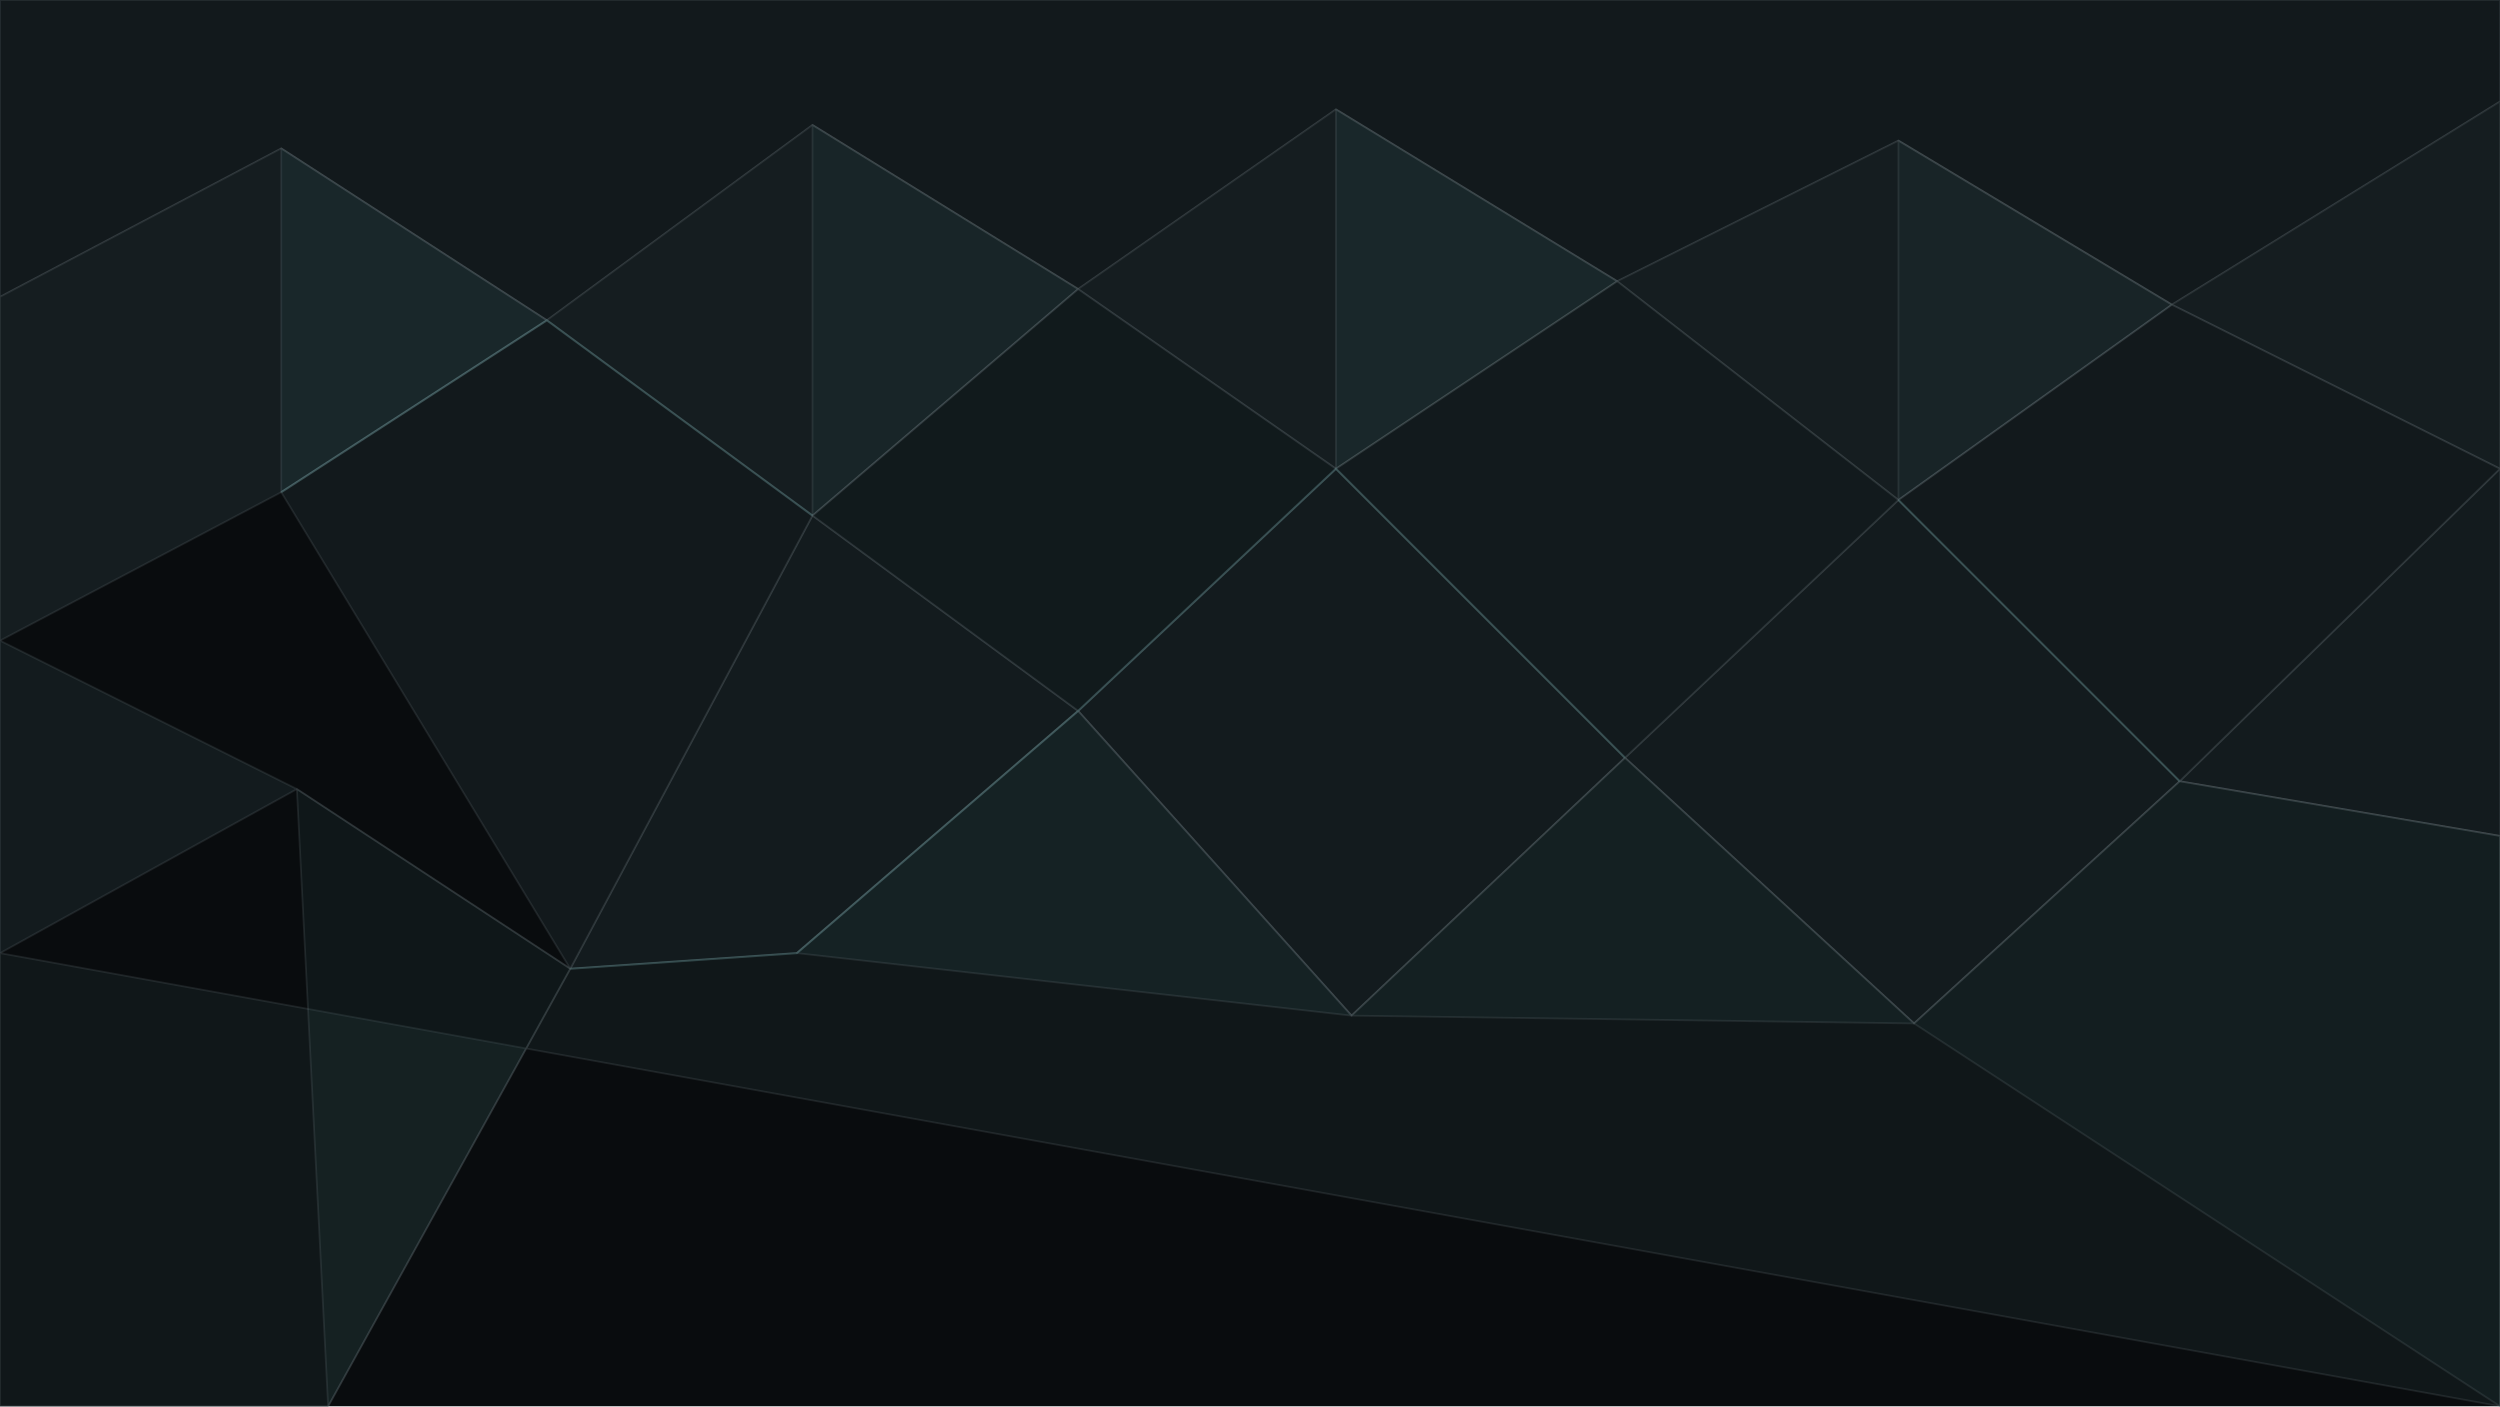
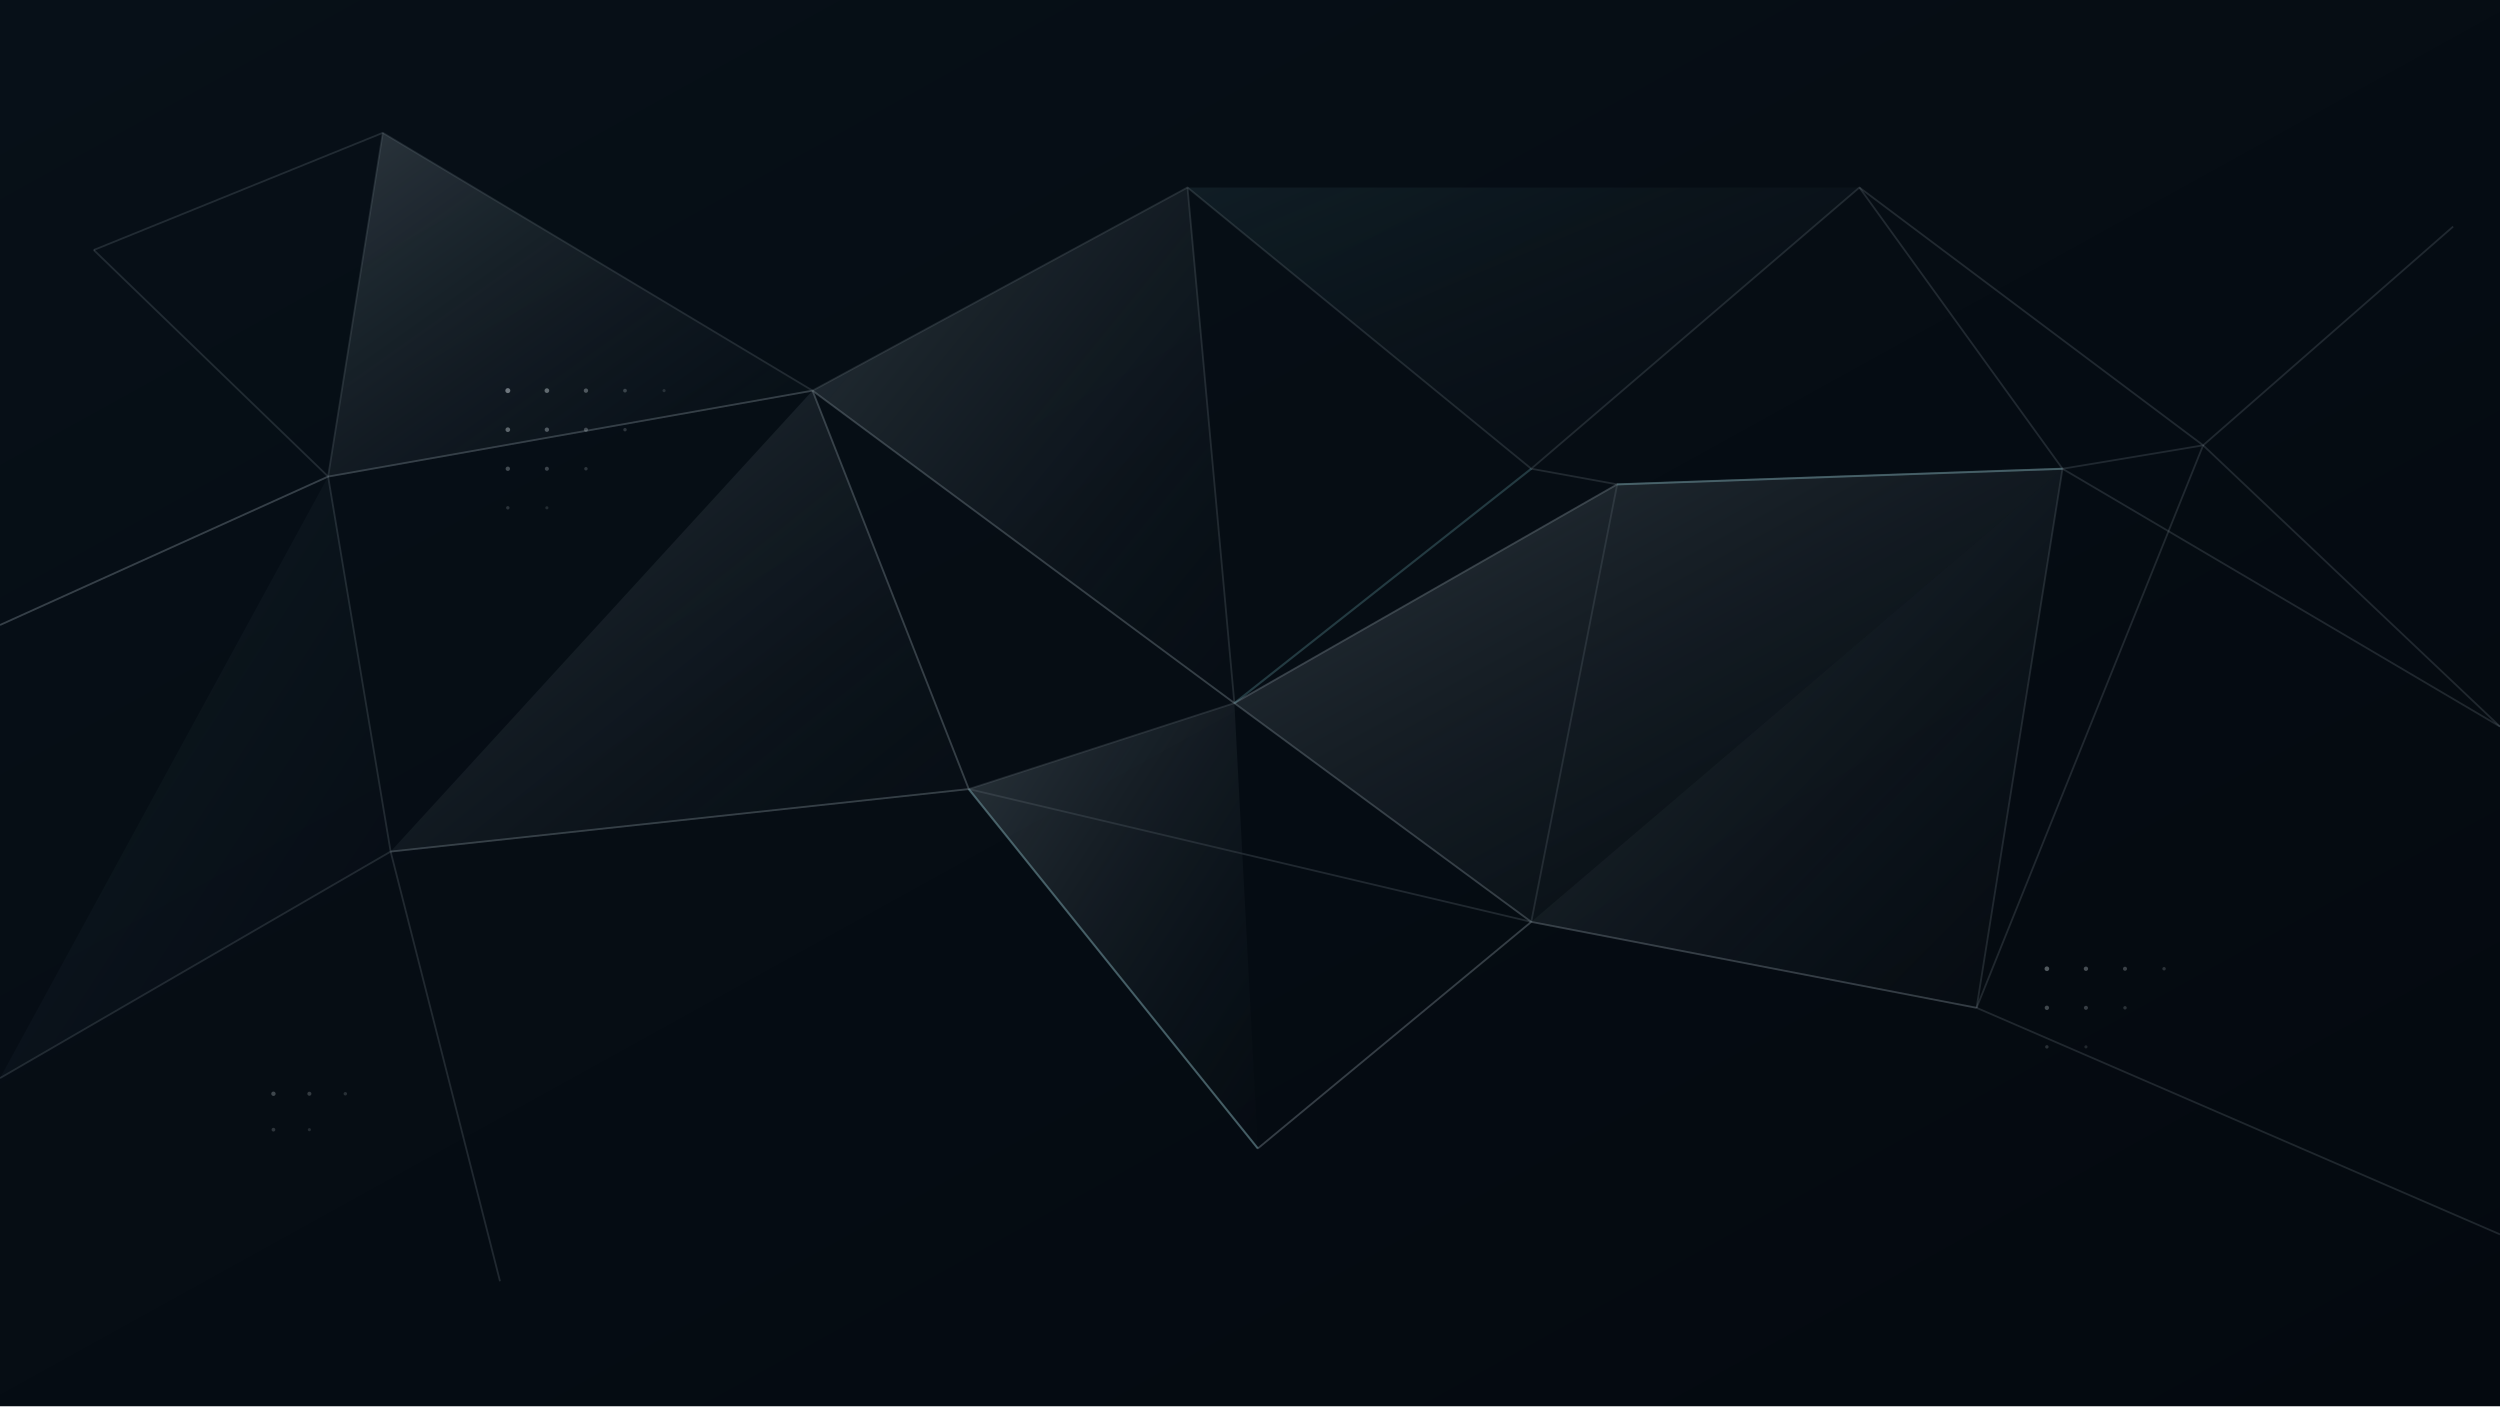
<svg xmlns="http://www.w3.org/2000/svg" viewBox="0 0 1600 900">
-   <rect width="1600" height="900" fill="#090c0e" />
-   <g stroke="#889496" stroke-opacity=".16" stroke-width="1.15" stroke-linejoin="round">
-     <path d="M0 0L0 190L180 95L350 205L520 80L690 185L855 70L1035 180L1215 90L1390 195L1600 65L1600 0Z" fill="#12191c" />
-     <path d="M0 190L0 410L180 315L350 205L520 330L690 185L855 300L1035 180L1215 320L1390 195L1600 300L1600 65L1390 195L1215 90L1035 180L855 70L690 185L520 80L350 205L180 95Z" fill="#151d20" />
-     <path d="M0 410L0 610L190 505L365 620L520 330L690 455L855 300L1040 485L1215 320L1395 500L1600 300L1600 535L1395 500L1225 655L1040 485L865 650L690 455L510 610L365 620L190 505Z" fill="#131b1e" />
-     <path d="M0 610L0 900L210 900L365 620L510 610L690 455L865 650L1040 485L1225 655L1395 500L1600 535L1600 900Z" fill="#101719" />
-     <path d="M180 95L350 205L180 315Z" fill="#31585a" fill-opacity=".18" />
-     <path d="M520 80L690 185L520 330Z" fill="#31585a" fill-opacity=".14" />
-     <path d="M855 70L1035 180L855 300Z" fill="#31585a" fill-opacity=".17" />
-     <path d="M1215 90L1390 195L1215 320Z" fill="#31585a" fill-opacity=".13" />
-     <path d="M190 505L365 620L210 900Z" fill="#31585a" fill-opacity=".15" />
-     <path d="M690 455L865 650L510 610Z" fill="#31585a" fill-opacity=".18" />
-     <path d="M1040 485L1225 655L865 650Z" fill="#31585a" fill-opacity=".14" />
-     <path d="M1395 500L1600 535L1600 900L1225 655Z" fill="#31585a" fill-opacity=".12" />
-     <path d="M350 205L520 330L365 620L180 315Z" fill="#182225" fill-opacity=".64" />
-     <path d="M690 185L855 300L690 455L520 330Z" fill="#182225" fill-opacity=".62" />
-     <path d="M1035 180L1215 320L1040 485L855 300Z" fill="#182225" fill-opacity=".66" />
-     <path d="M1390 195L1600 300L1395 500L1215 320Z" fill="#182225" fill-opacity=".60" />
+   <defs>
+     <linearGradient id="bg" x1="0" y1="0" x2="1" y2="1">
+       <stop offset="0" stop-color="#071018" />
+       <stop offset="1" stop-color="#04090f" />
+     </linearGradient>
+     <linearGradient id="a" x1="0" y1="0" x2="1" y2="1">
+       <stop offset="0" stop-color="#65737b" stop-opacity=".38" />
+       <stop offset="1" stop-color="#182128" stop-opacity=".04" />
+     </linearGradient>
+     <linearGradient id="b" x1="0" y1="0" x2="1" y2="1">
+       <stop offset="0" stop-color="#76858d" stop-opacity=".31" />
+       <stop offset="1" stop-color="#162027" stop-opacity=".04" />
+     </linearGradient>
+     <linearGradient id="c" x1="0" y1="0" x2="1" y2="1">
+       <stop offset="0" stop-color="#5c8f96" stop-opacity=".12" />
+       <stop offset="1" stop-color="#162027" stop-opacity=".02" />
+     </linearGradient>
+   </defs>
+   <rect width="1600" height="900" fill="url(#bg)" />
+   <g fill="none" stroke="#7c8a92" stroke-opacity=".23" stroke-width="1.15" stroke-linejoin="round">
+     <path d="M60 160L245 85L520 250L760 120L980 300L1190 120L1410 285L1570 145" />
+     <path d="M0 400L210 305L520 250L790 450L1035 310L1320 300L1600 465" />
+     <path d="M0 690L250 545L620 505L805 735L980 590L1265 645L1600 790" />
+     <path d="M245 85L210 305L250 545L320 820" />
+     <path d="M520 250L620 505L805 735" />
+     <path d="M760 120L790 450L980 590" />
+     <path d="M980 300L1035 310L980 590" />
+     <path d="M1190 120L1320 300L1265 645" />
+     <path d="M1410 285L1600 465" />
+     <path d="M210 305L520 250L790 450L1035 310L1320 300" />
+     <path d="M250 545L620 505L980 590L1265 645" />
+     <path d="M60 160L210 305L0 400" />
+     <path d="M790 450L620 505L520 250" />
+     <path d="M790 450L980 590L805 735" />
+     <path d="M1320 300L1410 285L1265 645" />
  </g>
-   <g fill="none" stroke="#5c9fa1" stroke-opacity=".24" stroke-width="1.35" stroke-linejoin="round">
-     <path d="M180 315L350 205L520 330" />
-     <path d="M690 455L855 300L1040 485" />
-     <path d="M1215 320L1395 500" />
-     <path d="M365 620L510 610L690 455" />
+   <g>
+     <polygon points="245,85 520,250 210,305" fill="url(#a)" />
+     <polygon points="520,250 760,120 790,450" fill="url(#b)" />
+     <polygon points="760,120 980,300 1190,120" fill="url(#c)" />
+     <polygon points="790,450 1035,310 1320,300 980,590" fill="url(#a)" />
+     <polygon points="250,545 620,505 520,250" fill="url(#b)" />
+     <polygon points="620,505 790,450 805,735" fill="url(#a)" />
+     <polygon points="980,590 1265,645 1320,300" fill="url(#b)" />
+     <polygon points="210,305 250,545 0,690" fill="url(#c)" />
+   </g>
+   <g fill="none" stroke="#6fb1b8" stroke-opacity=".28" stroke-width="1.35">
+     <path d="M620 505L805 735" />
+     <path d="M790 450L980 300" />
+     <path d="M1035 310L1320 300" />
+   </g>
+   <g fill="#c4ced3">
+     <circle cx="325" cy="250" r="1.6" opacity=".52" />
+     <circle cx="350" cy="250" r="1.5" opacity=".45" />
+     <circle cx="375" cy="250" r="1.4" opacity=".36" />
+     <circle cx="400" cy="250" r="1.2" opacity=".25" />
+     <circle cx="425" cy="250" r="1" opacity=".16" />
+     <circle cx="325" cy="275" r="1.5" opacity=".43" />
+     <circle cx="350" cy="275" r="1.4" opacity=".37" />
+     <circle cx="375" cy="275" r="1.3" opacity=".3" />
+     <circle cx="400" cy="275" r="1.1" opacity=".2" />
+     <circle cx="325" cy="300" r="1.4" opacity=".32" />
+     <circle cx="350" cy="300" r="1.3" opacity=".28" />
+     <circle cx="375" cy="300" r="1.1" opacity=".2" />
+     <circle cx="325" cy="325" r="1.1" opacity=".19" />
+     <circle cx="350" cy="325" r="1" opacity=".15" />
+     <circle cx="175" cy="700" r="1.4" opacity=".3" />
+     <circle cx="198" cy="700" r="1.3" opacity=".24" />
+     <circle cx="221" cy="700" r="1.1" opacity=".18" />
+     <circle cx="175" cy="723" r="1.2" opacity=".21" />
+     <circle cx="198" cy="723" r="1" opacity=".16" />
+     <circle cx="1310" cy="620" r="1.5" opacity=".4" />
+     <circle cx="1335" cy="620" r="1.4" opacity=".34" />
+     <circle cx="1360" cy="620" r="1.3" opacity=".28" />
+     <circle cx="1385" cy="620" r="1.1" opacity=".2" />
+     <circle cx="1310" cy="645" r="1.4" opacity=".31" />
+     <circle cx="1335" cy="645" r="1.3" opacity=".26" />
+     <circle cx="1360" cy="645" r="1.1" opacity=".2" />
+     <circle cx="1310" cy="670" r="1.1" opacity=".19" />
+     <circle cx="1335" cy="670" r="1" opacity=".15" />
  </g>
</svg>
